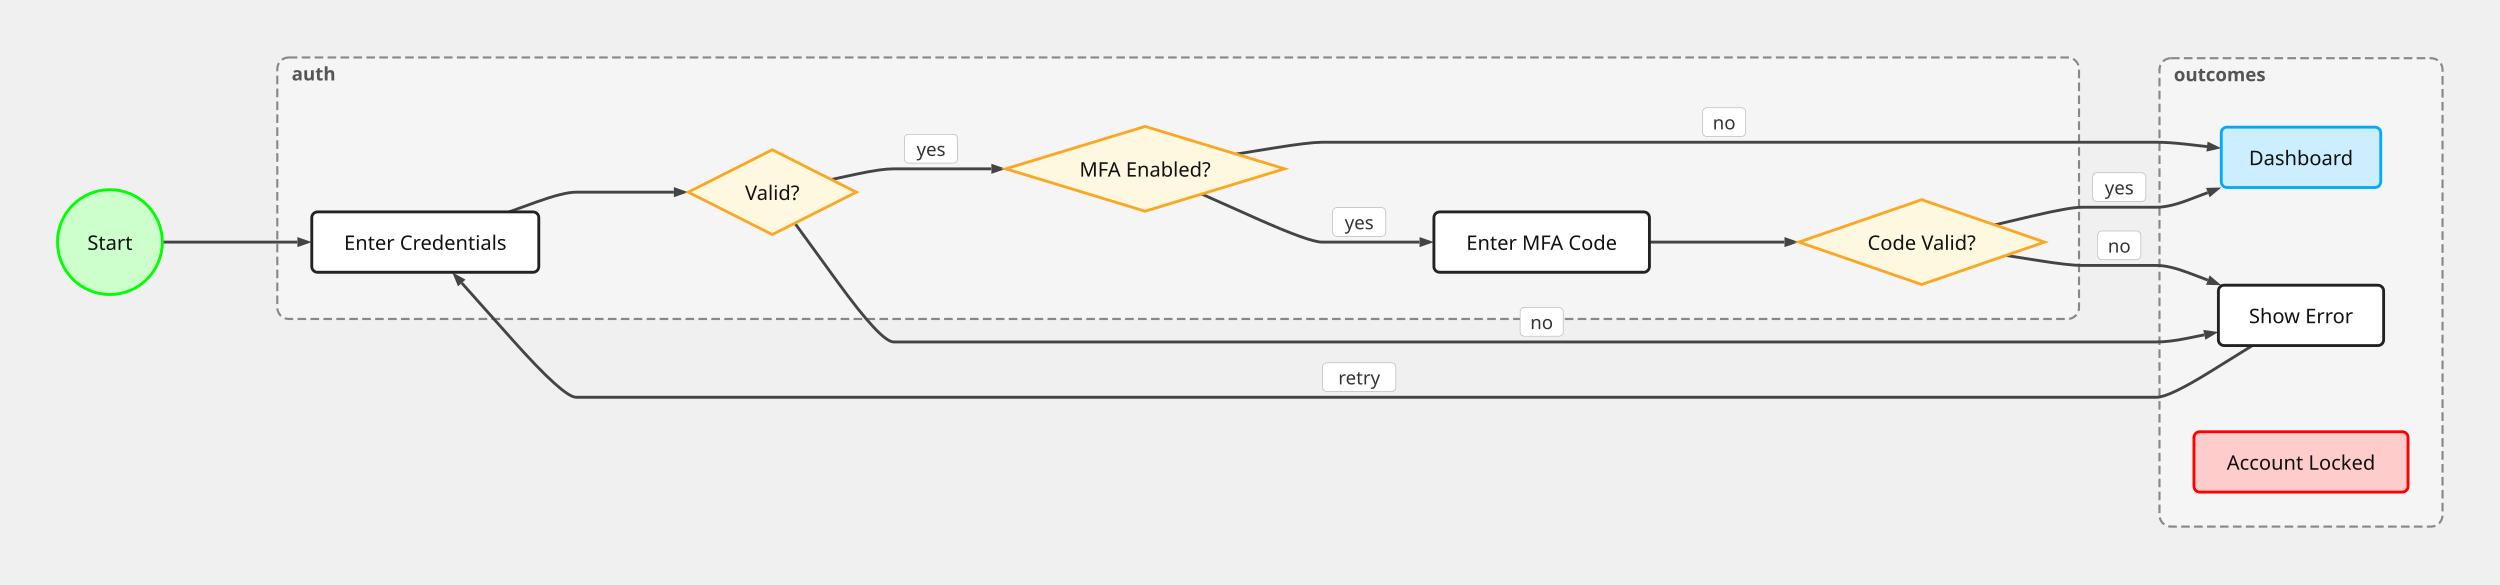
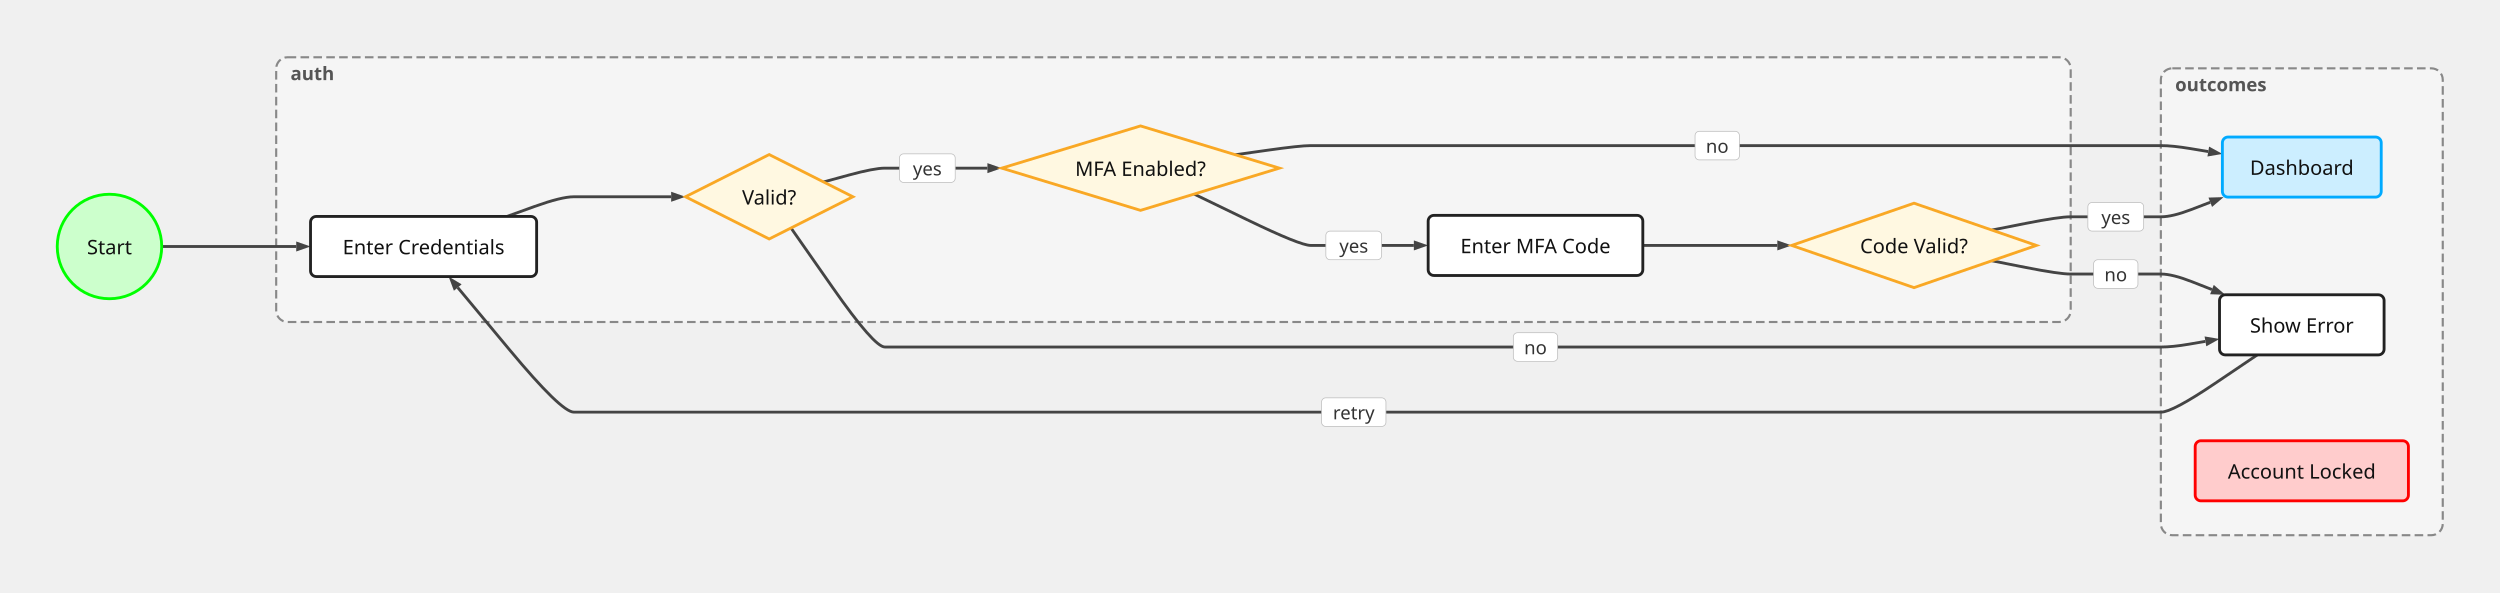
- <svg xmlns="http://www.w3.org/2000/svg" viewBox="-40 -44.25 1740 406.5" style="max-width:100%">
+ <svg xmlns="http://www.w3.org/2000/svg" viewBox="-40 -47 1747 414" style="max-width:100%">
  <defs>
-     <marker id="arrowhead" markerWidth="10" markerHeight="7" refX="0" refY="3.5" orient="auto" markerUnits="userSpaceOnUse">
+     <marker id="glypho-53rf49-arrowhead" markerWidth="10" markerHeight="7" refX="0" refY="3.5" orient="auto" markerUnits="userSpaceOnUse">
      <polygon points="0 0, 10 3.5, 0 7" fill="#444444" />
    </marker>
-     <marker id="arrowhead-thick" markerWidth="14" markerHeight="10" refX="0" refY="5" orient="auto" markerUnits="userSpaceOnUse">
+     <marker id="glypho-53rf49-arrowhead-thick" markerWidth="14" markerHeight="10" refX="0" refY="5" orient="auto" markerUnits="userSpaceOnUse">
      <polygon points="0 0, 14 5, 0 10" fill="#444444" />
    </marker>
-     <marker id="arrowhead-reverse" markerWidth="10" markerHeight="7" refX="10" refY="3.5" orient="auto" markerUnits="userSpaceOnUse">
+     <marker id="glypho-53rf49-arrowhead-reverse" markerWidth="10" markerHeight="7" refX="10" refY="3.5" orient="auto" markerUnits="userSpaceOnUse">
      <polygon points="10 0, 0 3.5, 10 7" fill="#444444" />
    </marker>
  </defs>
  <g>
-     <rect x="153" y="-4.25" width="1254" height="182" fill="#f5f5f5" fill-opacity="1" stroke="#888888" stroke-width="1.5" stroke-dasharray="6 3" rx="8" ry="8" />
-     <text x="163" y="11.75" fill="#555555" font-size="13" font-family="system-ui, sans-serif" font-weight="bold">auth</text>
+     <rect x="153" y="-7" width="1254" height="185" fill="#f5f5f5" fill-opacity="1" stroke="#888888" stroke-width="1.5" stroke-dasharray="6 3" rx="8" ry="8" />
+     <text x="163" y="9" fill="#555555" font-size="13" font-family="system-ui, sans-serif" font-weight="bold">auth</text>
  </g>
  <g>
-     <rect x="1463" y="-3.75" width="197" height="326" fill="#f5f5f5" fill-opacity="1" stroke="#888888" stroke-width="1.5" stroke-dasharray="6 3" rx="8" ry="8" />
-     <text x="1473" y="12.25" fill="#555555" font-size="13" font-family="system-ui, sans-serif" font-weight="bold">outcomes</text>
+     <rect x="1470" y="0.75" width="197" height="326.25" fill="#f5f5f5" fill-opacity="1" stroke="#888888" stroke-width="1.5" stroke-dasharray="6 3" rx="8" ry="8" />
+     <text x="1480" y="16.75" fill="#555555" font-size="13" font-family="system-ui, sans-serif" font-weight="bold">outcomes</text>
  </g>
-   <path d="M 73 124.25 L 81.667 124.25 Q 90.333 124.25 99 124.25 Q 107.667 124.25 116.333 124.25 Q 125 124.25 133.667 124.25 Q 142.333 124.25 151 124.25 Q 159.667 124.25 163.333 124.25 L 167 124.25" fill="none" stroke="#444444" stroke-width="2" marker-end="url(#arrowhead)" />
-   <path d="M 314.216 103.25 L 333.275 96.375 Q 352.333 89.5 361 89.5 Q 369.667 89.5 378.333 89.5 Q 387 89.5 395.667 89.5 Q 404.333 89.5 413 89.5 Q 421.667 89.5 425.333 89.5 L 429 89.5" fill="none" stroke="#444444" stroke-width="2" marker-end="url(#arrowhead)" />
-   <path d="M 538.554 80.703 L 555.944 76.976 Q 573.333 73.25 582 73.25 Q 590.667 73.25 599.333 73.25 Q 608 73.25 616.667 73.25 Q 625.333 73.25 634 73.25 Q 642.667 73.25 646.333 73.25 L 650 73.25" fill="none" stroke="#444444" stroke-width="2" marker-end="url(#arrowhead)" />
-   <path d="M 513.2 111.083 L 543.267 152.416 Q 573.333 193.75 582 193.75 Q 590.667 193.75 599.333 193.75 Q 608 193.75 616.667 193.75 Q 625.333 193.75 634 193.75 Q 642.667 193.75 699.833 193.75 Q 757 193.75 814.167 193.75 Q 871.333 193.75 880 193.75 Q 888.667 193.75 897.333 193.75 Q 906 193.75 914.667 193.75 Q 923.333 193.75 932 193.75 Q 940.667 193.75 986.833 193.75 Q 1033 193.75 1079.167 193.75 Q 1125.333 193.75 1134 193.75 Q 1142.667 193.75 1151.333 193.75 Q 1160 193.75 1168.667 193.75 Q 1177.333 193.75 1186 193.75 Q 1194.667 193.75 1246.083 193.75 Q 1297.5 193.75 1348.917 193.75 Q 1400.333 193.75 1409 193.75 Q 1417.667 193.75 1426.333 193.75 Q 1435 193.75 1443.667 193.75 Q 1452.333 193.75 1461 193.75 Q 1469.667 193.75 1481.932 191.279 L 1494.197 188.808" fill="none" stroke="#444444" stroke-width="2" marker-end="url(#arrowhead)" />
-   <path d="M 820.314 63.005 L 845.824 58.878 Q 871.333 54.75 880 54.75 Q 888.667 54.75 897.333 54.75 Q 906 54.75 914.667 54.75 Q 923.333 54.75 932 54.75 Q 940.667 54.75 986.833 54.75 Q 1033 54.75 1079.167 54.75 Q 1125.333 54.75 1134 54.75 Q 1142.667 54.75 1151.333 54.75 Q 1160 54.75 1168.667 54.75 Q 1177.333 54.75 1186 54.75 Q 1194.667 54.75 1246.083 54.75 Q 1297.5 54.75 1348.917 54.75 Q 1400.333 54.75 1409 54.75 Q 1417.667 54.75 1426.333 54.75 Q 1435 54.75 1443.667 54.75 Q 1452.333 54.75 1461 54.75 Q 1469.667 54.75 1482.866 56.259 L 1496.065 57.768" fill="none" stroke="#444444" stroke-width="2" marker-end="url(#arrowhead)" />
-   <path d="M 796.323 90.791 L 833.828 107.52 Q 871.333 124.25 880 124.25 Q 888.667 124.25 897.333 124.25 Q 906 124.25 914.667 124.25 Q 923.333 124.25 932 124.25 Q 940.667 124.25 944.333 124.25 L 948 124.25" fill="none" stroke="#444444" stroke-width="2" marker-end="url(#arrowhead)" />
-   <path d="M 1108 124.25 L 1116.667 124.25 Q 1125.333 124.25 1134 124.25 Q 1142.667 124.25 1151.333 124.25 Q 1160 124.25 1168.667 124.25 Q 1177.333 124.25 1186 124.25 Q 1194.667 124.25 1198.333 124.25 L 1202 124.25" fill="none" stroke="#444444" stroke-width="2" marker-end="url(#arrowhead)" />
-   <path d="M 1348.288 112.273 L 1374.311 106.137 Q 1400.333 100 1409 100 Q 1417.667 100 1426.333 100 Q 1435 100 1443.667 100 Q 1452.333 100 1461 100 Q 1469.667 100 1483.159 94.895 L 1496.651 89.789" fill="none" stroke="#444444" stroke-width="2" marker-end="url(#arrowhead)" />
-   <path d="M 1356.142 133.517 L 1378.238 137.008 Q 1400.333 140.5 1409 140.5 Q 1417.667 140.5 1426.333 140.5 Q 1435 140.5 1443.667 140.5 Q 1452.333 140.5 1461 140.5 Q 1469.667 140.5 1483.159 145.605 L 1496.651 150.711" fill="none" stroke="#444444" stroke-width="2" marker-end="url(#arrowhead)" />
-   <path d="M 1527.667 196.25 L 1498.667 214.25 Q 1469.667 232.25 1461 232.25 Q 1452.333 232.25 1443.667 232.25 Q 1435 232.25 1426.333 232.25 Q 1417.667 232.25 1409 232.25 Q 1400.333 232.25 1348.917 232.25 Q 1297.5 232.25 1246.083 232.25 Q 1194.667 232.25 1186 232.25 Q 1177.333 232.25 1168.667 232.25 Q 1160 232.25 1151.333 232.25 Q 1142.667 232.25 1134 232.25 Q 1125.333 232.25 1079.167 232.25 Q 1033 232.25 986.833 232.25 Q 940.667 232.25 932 232.25 Q 923.333 232.25 914.667 232.25 Q 906 232.25 897.333 232.25 Q 888.667 232.25 880 232.25 Q 871.333 232.25 814.167 232.25 Q 757 232.25 699.833 232.25 Q 642.667 232.25 634 232.25 Q 625.333 232.25 616.667 232.25 Q 608 232.25 599.333 232.25 Q 590.667 232.25 582 232.25 Q 573.333 232.25 535.417 232.25 Q 497.5 232.25 459.583 232.25 Q 421.667 232.25 413 232.25 Q 404.333 232.25 395.667 232.25 Q 387 232.25 378.333 232.25 Q 369.667 232.25 361 232.25 Q 352.333 232.25 316.861 192.481 L 281.388 152.713" fill="none" stroke="#444444" stroke-width="2" marker-end="url(#arrowhead)" />
-   <g transform="translate(0, 87.75)" data-node-id="start">
+   <path d="M 73 125.25 L 81.667 125.25 Q 90.333 125.25 99 125.25 Q 107.667 125.25 116.333 125.25 Q 125 125.25 133.667 125.25 Q 142.333 125.25 151 125.25 Q 159.667 125.25 163.333 125.25 L 167 125.25" fill="none" stroke="#444444" stroke-width="2" marker-end="url(#glypho-53rf49-arrowhead)" />
+   <path d="M 314.216 104.25 L 333.275 97.375 Q 352.333 90.5 361 90.5 Q 369.667 90.5 378.333 90.5 Q 387 90.5 395.667 90.5 Q 404.333 90.5 413 90.5 Q 421.667 90.5 425.333 90.5 L 429 90.5" fill="none" stroke="#444444" stroke-width="2" marker-end="url(#glypho-53rf49-arrowhead)" />
+   <path d="M 535.48 80.153 L 553.195 75.326 Q 570.91 70.5 578.366 70.5 Q 585.821 70.5 596.91 70.5 Q 608 70.5 619.09 70.5 Q 630.179 70.5 637.634 70.5 Q 645.09 70.5 647.545 70.5 L 650 70.5" fill="none" stroke="#444444" stroke-width="2" marker-end="url(#glypho-53rf49-arrowhead)" />
+   <path d="M 512.749 112.31 L 541.83 153.905 Q 570.91 195.5 578.366 195.5 Q 585.821 195.5 596.91 195.5 Q 608 195.5 619.09 195.5 Q 630.179 195.5 637.634 195.5 Q 645.09 195.5 701.045 195.5 Q 757 195.5 812.798 195.5 Q 868.596 195.5 875.895 195.5 Q 883.193 195.5 894.596 195.5 Q 906 195.5 917.404 195.5 Q 928.807 195.5 936.105 195.5 Q 943.404 195.5 988.202 195.5 Q 1033 195.5 1078.175 195.5 Q 1123.351 195.5 1131.026 195.5 Q 1138.701 195.5 1149.351 195.5 Q 1160 195.5 1170.649 195.5 Q 1181.299 195.5 1188.974 195.5 Q 1196.649 195.5 1247.075 195.5 Q 1297.5 195.5 1348.207 195.5 Q 1398.914 195.5 1406.871 195.5 Q 1414.828 195.5 1426.664 195.5 Q 1438.5 195.5 1450.336 195.5 Q 1462.172 195.5 1470.129 195.5 Q 1478.086 195.5 1489.615 193.524 L 1501.144 191.547" fill="none" stroke="#444444" stroke-width="2" marker-end="url(#glypho-53rf49-arrowhead)" />
+   <path d="M 823.254 61.149 L 845.925 57.95 Q 868.596 54.75 875.895 54.75 Q 883.193 54.75 894.596 54.75 Q 906 54.75 917.404 54.75 Q 928.807 54.75 936.105 54.75 Q 943.404 54.75 988.202 54.75 Q 1033 54.75 1078.175 54.75 Q 1123.351 54.75 1131.026 54.75 Q 1138.701 54.75 1149.351 54.75 Q 1160 54.75 1170.649 54.75 Q 1181.299 54.75 1188.974 54.75 Q 1196.649 54.75 1247.075 54.75 Q 1297.5 54.75 1348.207 54.75 Q 1398.914 54.75 1406.871 54.75 Q 1414.828 54.75 1426.664 54.75 Q 1438.5 54.75 1450.336 54.75 Q 1462.172 54.75 1470.129 54.75 Q 1478.086 54.75 1490.61 56.828 L 1503.135 58.906" fill="none" stroke="#444444" stroke-width="2" marker-end="url(#glypho-53rf49-arrowhead)" />
+   <path d="M 794.436 88.615 L 831.516 106.557 Q 868.596 124.5 875.895 124.5 Q 883.193 124.5 894.596 124.5 Q 906 124.5 917.404 124.5 Q 928.807 124.5 936.105 124.5 Q 943.404 124.5 945.702 124.5 L 948 124.5" fill="none" stroke="#444444" stroke-width="2" marker-end="url(#glypho-53rf49-arrowhead)" />
+   <path d="M 1108 124.5 L 1115.675 124.5 Q 1123.351 124.5 1131.026 124.5 Q 1138.701 124.5 1149.351 124.5 Q 1160 124.5 1170.649 124.5 Q 1181.299 124.5 1188.974 124.5 Q 1196.649 124.5 1199.325 124.5 L 1202 124.5" fill="none" stroke="#444444" stroke-width="2" marker-end="url(#glypho-53rf49-arrowhead)" />
+   <path d="M 1351.904 113.771 L 1375.409 109.135 Q 1398.914 104.5 1406.871 104.5 Q 1414.828 104.5 1426.664 104.5 Q 1438.5 104.5 1450.336 104.5 Q 1462.172 104.5 1470.129 104.5 Q 1478.086 104.5 1491.307 99.419 L 1504.527 94.338" fill="none" stroke="#444444" stroke-width="2" marker-end="url(#glypho-53rf49-arrowhead)" />
+   <path d="M 1351.904 135.229 L 1375.409 139.865 Q 1398.914 144.5 1406.871 144.5 Q 1414.828 144.5 1426.664 144.5 Q 1438.5 144.5 1450.336 144.5 Q 1462.172 144.5 1470.129 144.5 Q 1478.086 144.5 1491.897 149.923 L 1505.707 155.345" fill="none" stroke="#444444" stroke-width="2" marker-end="url(#glypho-53rf49-arrowhead)" />
+   <path d="M 1537.374 201 L 1507.73 221 Q 1478.086 241 1470.129 241 Q 1462.172 241 1450.336 241 Q 1438.5 241 1426.664 241 Q 1414.828 241 1406.871 241 Q 1398.914 241 1348.207 241 Q 1297.5 241 1247.075 241 Q 1196.649 241 1188.974 241 Q 1181.299 241 1170.649 241 Q 1160 241 1149.351 241 Q 1138.701 241 1131.026 241 Q 1123.351 241 1078.175 241 Q 1033 241 988.202 241 Q 943.404 241 936.105 241 Q 928.807 241 917.404 241 Q 906 241 894.596 241 Q 883.193 241 875.895 241 Q 868.596 241 812.798 241 Q 757 241 701.045 241 Q 645.09 241 637.634 241 Q 630.179 241 619.09 241 Q 608 241 596.91 241 Q 585.821 241 578.366 241 Q 570.91 241 534.205 241 Q 497.5 241 459.583 241 Q 421.667 241 413 241 Q 404.333 241 395.667 241 Q 387 241 378.333 241 Q 369.667 241 361 241 Q 352.333 241 316.104 197.468 L 279.874 153.936" fill="none" stroke="#444444" stroke-width="2" marker-end="url(#glypho-53rf49-arrowhead)" />
+   <g transform="translate(0, 88.75)" data-node-id="start">
    <circle cx="36.5" cy="36.5" r="36.5" fill="#ccffcc" stroke="#00ff00" stroke-width="2" />
    <text x="36.5" y="36.5" text-anchor="middle" dominant-baseline="central" fill="#111111" font-size="14" font-family="system-ui, sans-serif">Start</text>
  </g>
-   <g transform="translate(177, 103.25)" data-node-id="login">
+   <g transform="translate(177, 104.25)" data-node-id="login">
    <rect x="0" y="0" width="158" height="42" rx="4" ry="4" fill="#ffffff" stroke="#222222" stroke-width="2" />
    <text x="79" y="21" text-anchor="middle" dominant-baseline="central" fill="#111111" font-size="14" font-family="system-ui, sans-serif">Enter Credentials</text>
  </g>
-   <g transform="translate(439, 60)" data-node-id="validate">
+   <g transform="translate(439, 61)" data-node-id="validate">
    <polygon points="58.5,0 117,29.5 58.5,59 0,29.5" fill="#fff8e1" stroke="#f9a825" stroke-width="2" />
    <text x="58.5" y="29.5" text-anchor="middle" dominant-baseline="central" fill="#111111" font-size="14" font-family="system-ui, sans-serif">Valid?</text>
  </g>
-   <g transform="translate(660, 43.75)" data-node-id="mfa">
+   <g transform="translate(660, 41)" data-node-id="mfa">
    <polygon points="97,0 194,29.5 97,59 0,29.5" fill="#fff8e1" stroke="#f9a825" stroke-width="2" />
    <text x="97" y="29.5" text-anchor="middle" dominant-baseline="central" fill="#111111" font-size="14" font-family="system-ui, sans-serif">MFA Enabled?</text>
  </g>
-   <g transform="translate(958, 103.25)" data-node-id="verify">
+   <g transform="translate(958, 103.5)" data-node-id="verify">
    <rect x="0" y="0" width="150" height="42" rx="4" ry="4" fill="#ffffff" stroke="#222222" stroke-width="2" />
    <text x="75" y="21" text-anchor="middle" dominant-baseline="central" fill="#111111" font-size="14" font-family="system-ui, sans-serif">Enter MFA Code</text>
  </g>
-   <g transform="translate(1212, 94.75)" data-node-id="mfa_check">
+   <g transform="translate(1212, 95)" data-node-id="mfa_check">
    <polygon points="85.5,0 171,29.5 85.5,59 0,29.5" fill="#fff8e1" stroke="#f9a825" stroke-width="2" />
    <text x="85.5" y="29.5" text-anchor="middle" dominant-baseline="central" fill="#111111" font-size="14" font-family="system-ui, sans-serif">Code Valid?</text>
  </g>
-   <g transform="translate(1506, 44.25)" data-node-id="dashboard">
+   <g transform="translate(1513, 48.75)" data-node-id="dashboard">
    <rect x="0" y="0" width="111" height="42" rx="4" ry="4" fill="#cceeff" stroke="#00aaff" stroke-width="2" />
    <text x="55.5" y="21" text-anchor="middle" dominant-baseline="central" fill="#111111" font-size="14" font-family="system-ui, sans-serif">Dashboard</text>
  </g>
-   <g transform="translate(1504, 154.25)" data-node-id="retry">
+   <g transform="translate(1511, 159)" data-node-id="retry">
    <rect x="0" y="0" width="115" height="42" rx="4" ry="4" fill="#ffffff" stroke="#222222" stroke-width="2" />
    <text x="57.5" y="21" text-anchor="middle" dominant-baseline="central" fill="#111111" font-size="14" font-family="system-ui, sans-serif">Show Error</text>
  </g>
-   <g transform="translate(1487, 256.25)" data-node-id="lockout">
+   <g transform="translate(1494, 261)" data-node-id="lockout">
    <rect x="0" y="0" width="149" height="42" rx="4" ry="4" fill="#ffcccc" stroke="#ff0000" stroke-width="2" />
    <text x="74.5" y="21" text-anchor="middle" dominant-baseline="central" fill="#111111" font-size="14" font-family="system-ui, sans-serif">Account Locked</text>
  </g>
-   <g transform="translate(608, 59.25)">
-     <rect x="-18.5" y="-10" width="37" height="20" fill="white" stroke="#bbb" stroke-width="0.5" rx="3" />
-     <text text-anchor="middle" dominant-baseline="central" fill="#333333" font-size="13" font-family="system-ui, sans-serif">yes</text>
+   <g transform="translate(608, 70.5)">
+     <rect x="-19.5" y="-10" width="39" height="20" fill="white" stroke="#bbb" stroke-width="0.5" rx="3" />
+     <text y="0" text-anchor="middle" dominant-baseline="central" fill="#333333" font-size="13" font-family="system-ui, sans-serif">yes</text>
  </g>
-   <g transform="translate(1033, 179.75)">
-     <rect x="-15" y="-10" width="30" height="20" fill="white" stroke="#bbb" stroke-width="0.5" rx="3" />
-     <text text-anchor="middle" dominant-baseline="central" fill="#333333" font-size="13" font-family="system-ui, sans-serif">no</text>
+   <g transform="translate(1033, 195.5)">
+     <rect x="-15.5" y="-10" width="31" height="20" fill="white" stroke="#bbb" stroke-width="0.5" rx="3" />
+     <text y="0" text-anchor="middle" dominant-baseline="central" fill="#333333" font-size="13" font-family="system-ui, sans-serif">no</text>
  </g>
-   <g transform="translate(1160, 40.75)">
-     <rect x="-15" y="-10" width="30" height="20" fill="white" stroke="#bbb" stroke-width="0.5" rx="3" />
-     <text text-anchor="middle" dominant-baseline="central" fill="#333333" font-size="13" font-family="system-ui, sans-serif">no</text>
+   <g transform="translate(1160, 54.75)">
+     <rect x="-15.5" y="-10" width="31" height="20" fill="white" stroke="#bbb" stroke-width="0.5" rx="3" />
+     <text y="0" text-anchor="middle" dominant-baseline="central" fill="#333333" font-size="13" font-family="system-ui, sans-serif">no</text>
  </g>
-   <g transform="translate(906, 110.25)">
-     <rect x="-18.5" y="-10" width="37" height="20" fill="white" stroke="#bbb" stroke-width="0.5" rx="3" />
-     <text text-anchor="middle" dominant-baseline="central" fill="#333333" font-size="13" font-family="system-ui, sans-serif">yes</text>
+   <g transform="translate(906, 124.5)">
+     <rect x="-19.5" y="-10" width="39" height="20" fill="white" stroke="#bbb" stroke-width="0.5" rx="3" />
+     <text y="0" text-anchor="middle" dominant-baseline="central" fill="#333333" font-size="13" font-family="system-ui, sans-serif">yes</text>
  </g>
-   <g transform="translate(1435, 86)">
-     <rect x="-18.5" y="-10" width="37" height="20" fill="white" stroke="#bbb" stroke-width="0.5" rx="3" />
-     <text text-anchor="middle" dominant-baseline="central" fill="#333333" font-size="13" font-family="system-ui, sans-serif">yes</text>
+   <g transform="translate(1438.5, 104.5)">
+     <rect x="-19.5" y="-10" width="39" height="20" fill="white" stroke="#bbb" stroke-width="0.5" rx="3" />
+     <text y="0" text-anchor="middle" dominant-baseline="central" fill="#333333" font-size="13" font-family="system-ui, sans-serif">yes</text>
  </g>
-   <g transform="translate(1435, 126.5)">
-     <rect x="-15" y="-10" width="30" height="20" fill="white" stroke="#bbb" stroke-width="0.5" rx="3" />
-     <text text-anchor="middle" dominant-baseline="central" fill="#333333" font-size="13" font-family="system-ui, sans-serif">no</text>
+   <g transform="translate(1438.5, 144.5)">
+     <rect x="-15.5" y="-10" width="31" height="20" fill="white" stroke="#bbb" stroke-width="0.5" rx="3" />
+     <text y="0" text-anchor="middle" dominant-baseline="central" fill="#333333" font-size="13" font-family="system-ui, sans-serif">no</text>
  </g>
-   <g transform="translate(906, 218.25)">
-     <rect x="-25.5" y="-10" width="51" height="20" fill="white" stroke="#bbb" stroke-width="0.5" rx="3" />
-     <text text-anchor="middle" dominant-baseline="central" fill="#333333" font-size="13" font-family="system-ui, sans-serif">retry</text>
+   <g transform="translate(906, 241)">
+     <rect x="-22.5" y="-10" width="45" height="20" fill="white" stroke="#bbb" stroke-width="0.5" rx="3" />
+     <text y="0" text-anchor="middle" dominant-baseline="central" fill="#333333" font-size="13" font-family="system-ui, sans-serif">retry</text>
  </g>
</svg>
